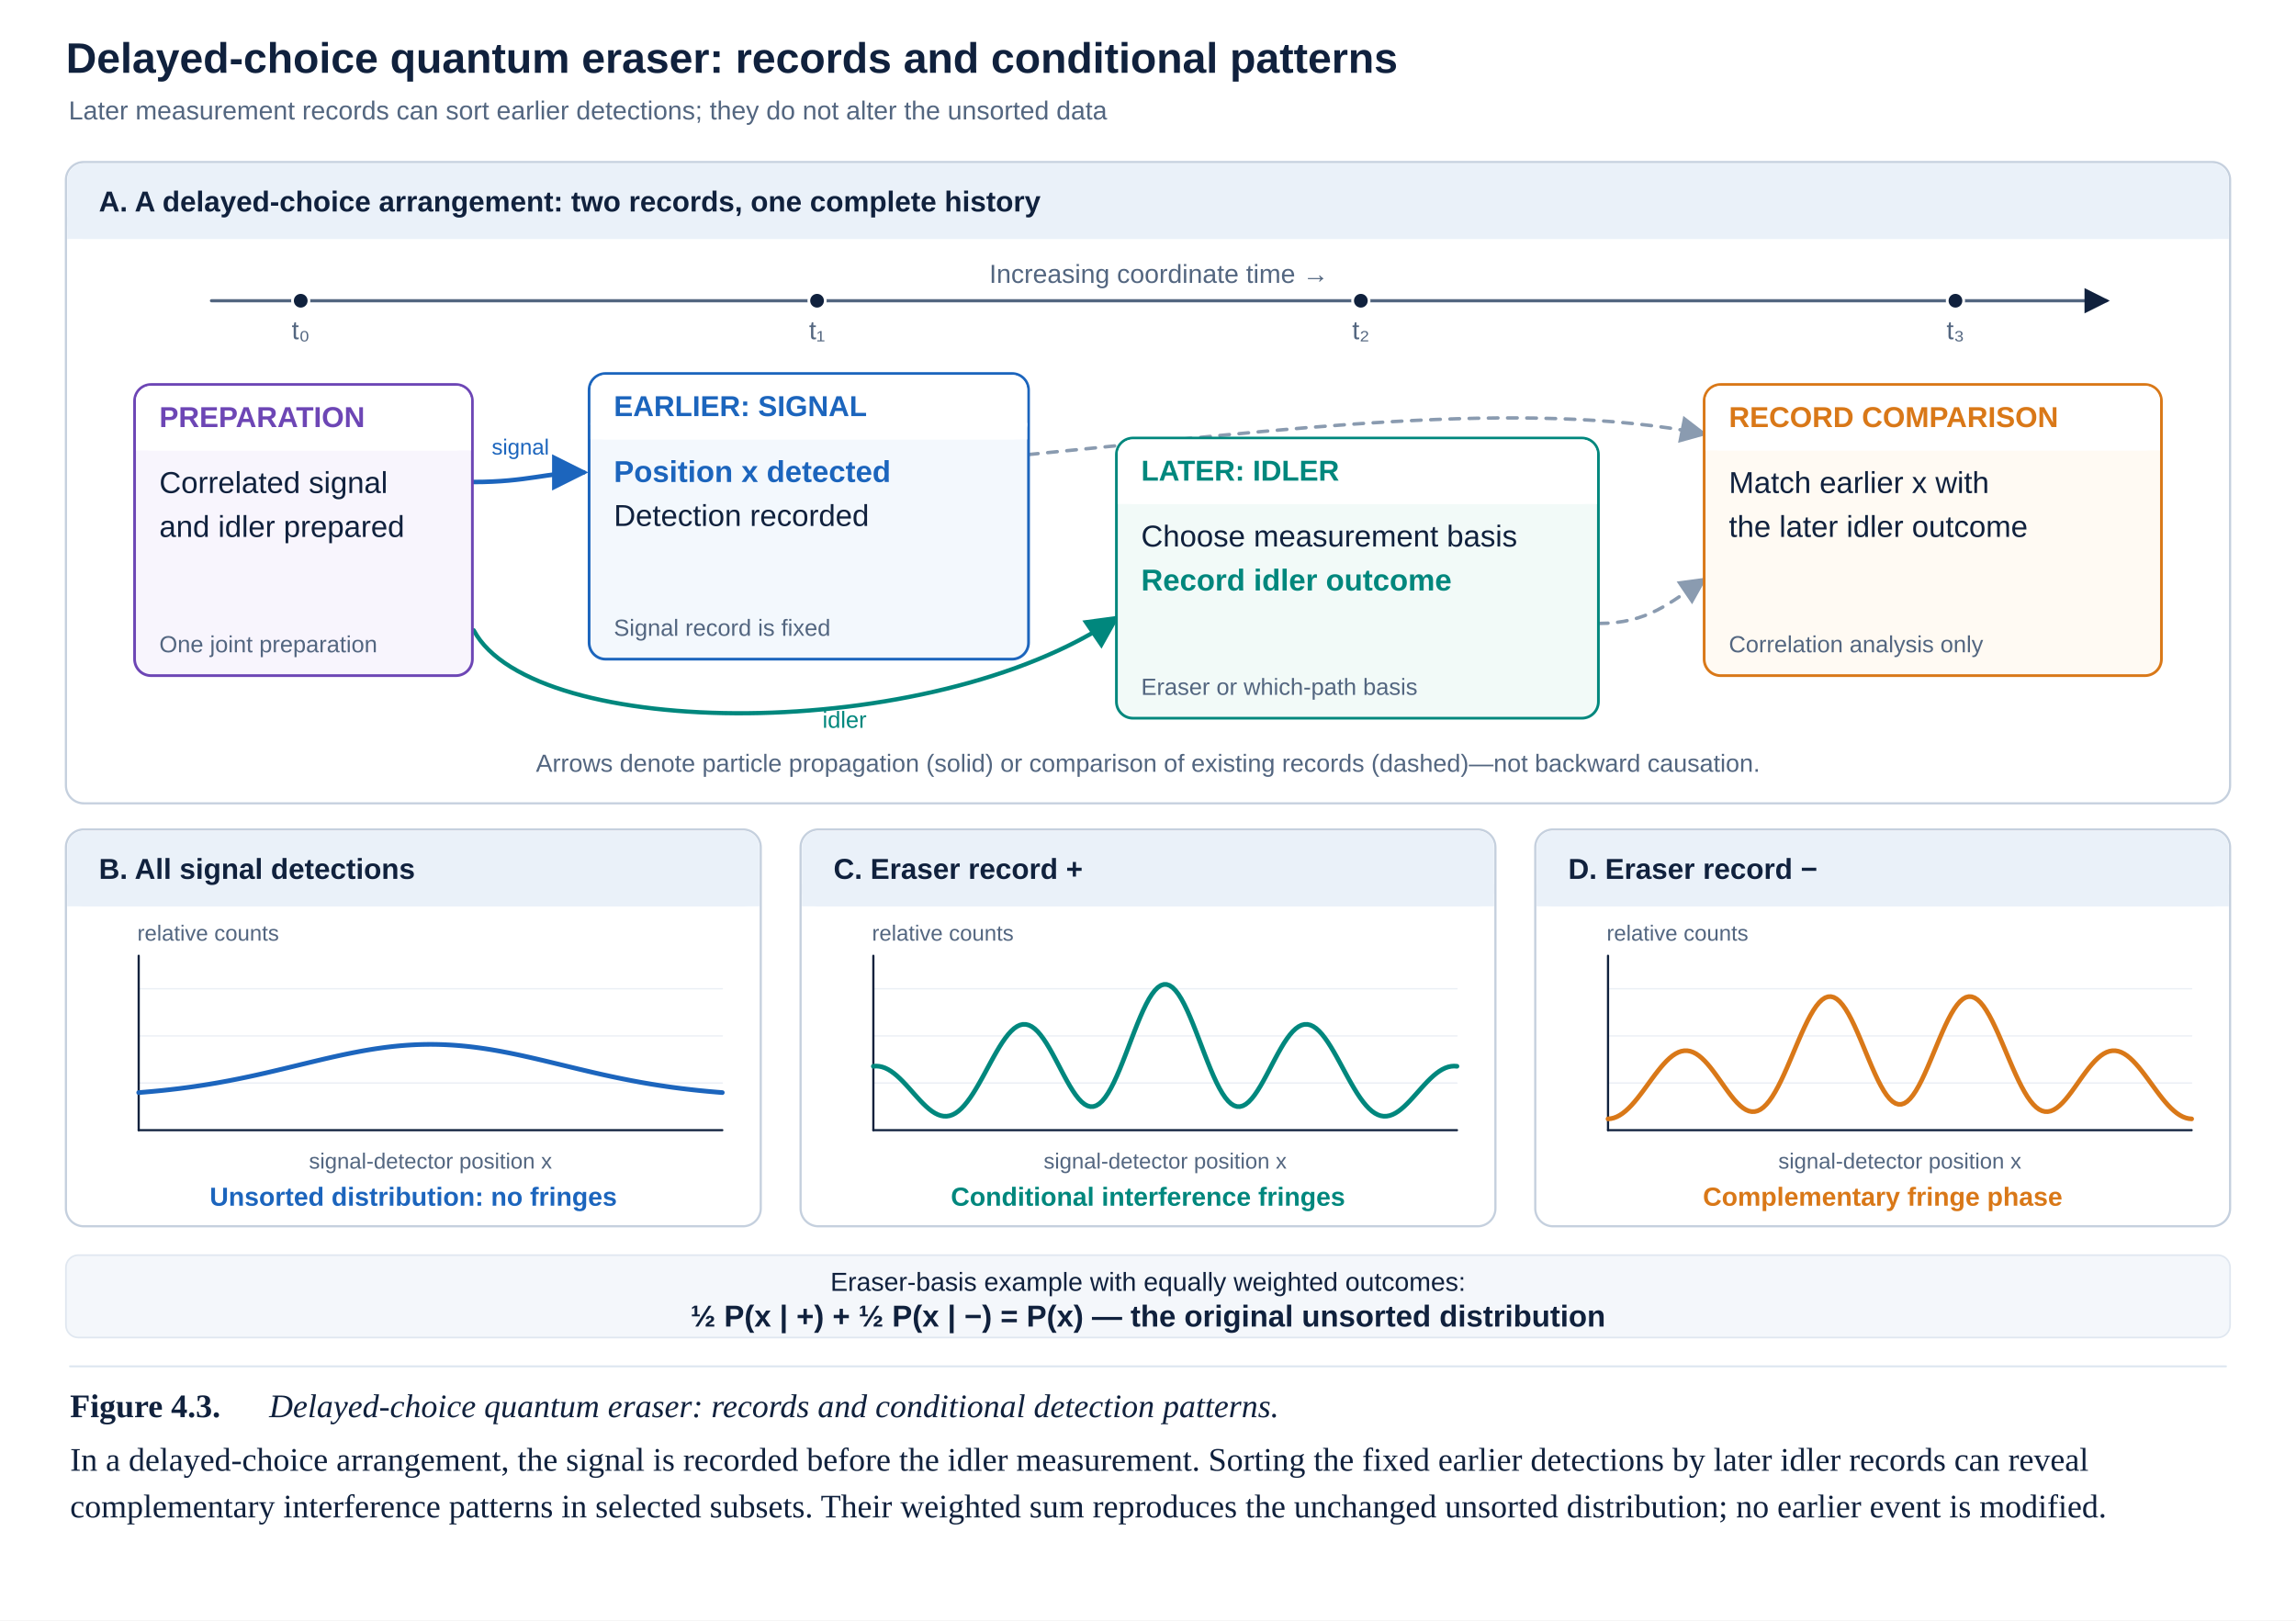
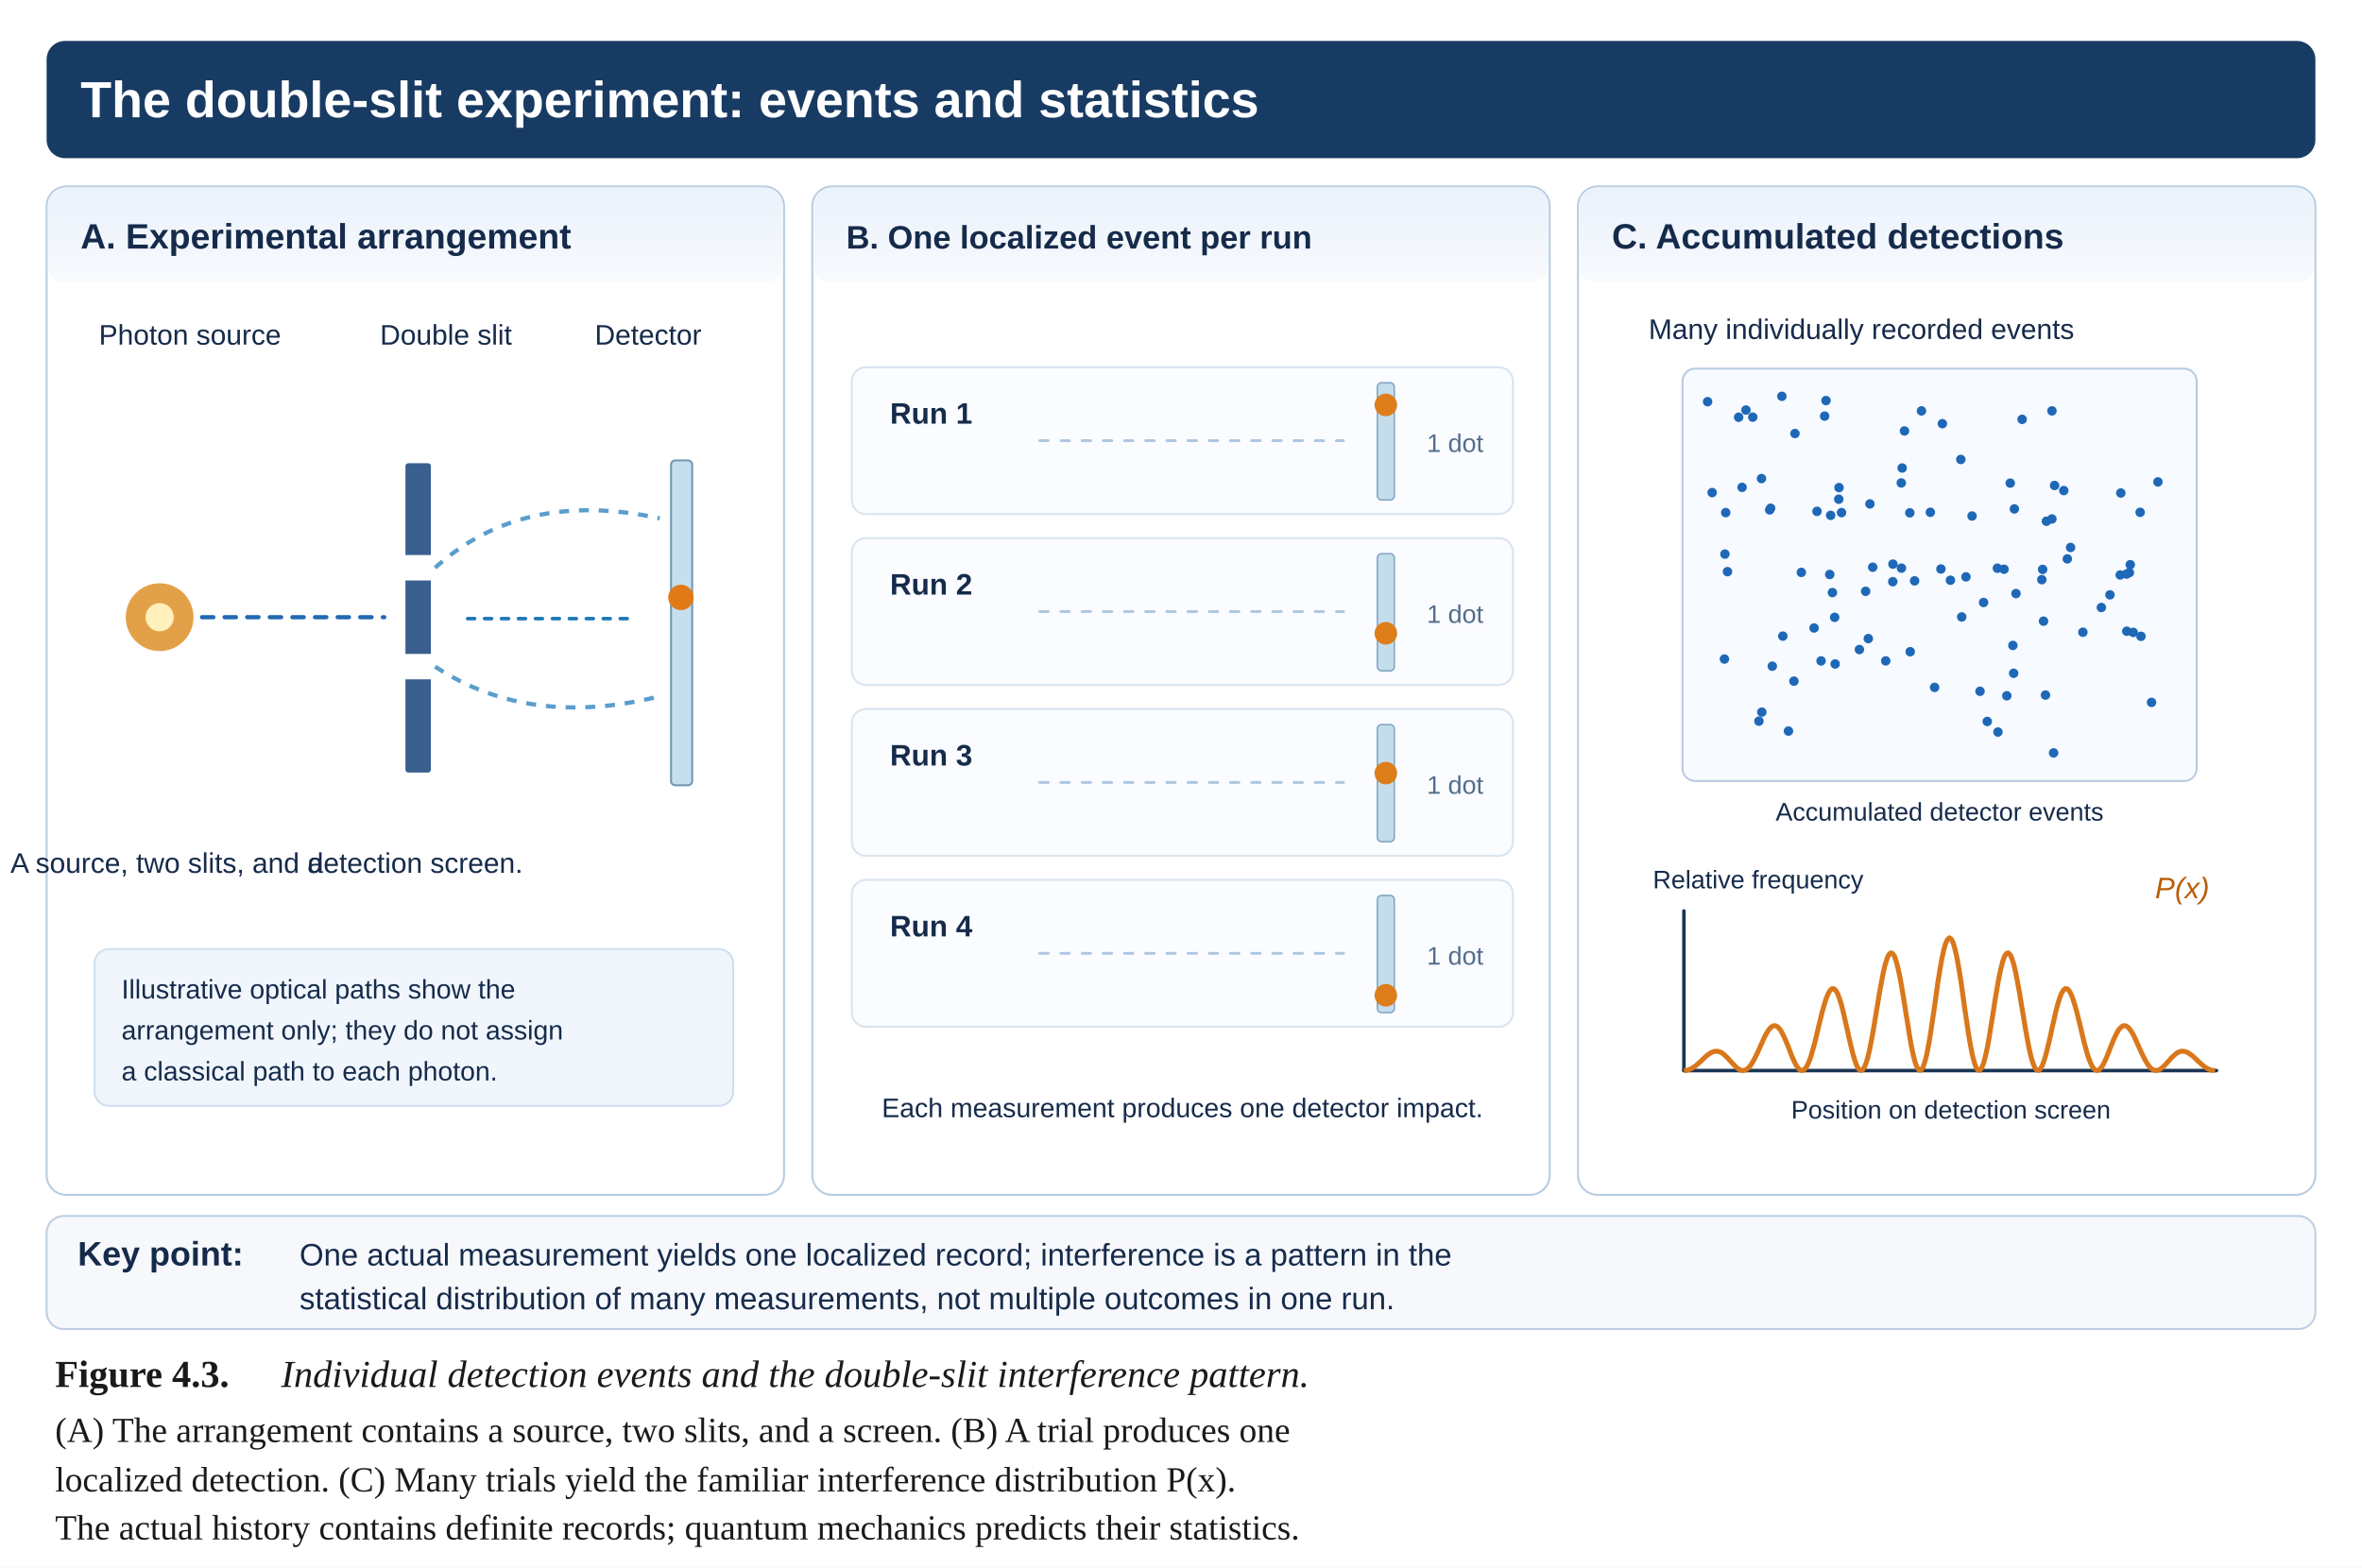
- <svg xmlns="http://www.w3.org/2000/svg" width="1672" height="1180" viewBox="0 0 1672 1180" role="img" aria-labelledby="figtitle figdesc">
+ <svg xmlns="http://www.w3.org/2000/svg" width="1672" height="1110" viewBox="0 0 1672 1110" role="img" aria-labelledby="title desc">
  <defs>
-     <marker id="arrowblue" viewBox="0 0 10 10" refX="8.7" refY="5" markerWidth="8" markerHeight="8" orient="auto">
-       <path d="M0 0 L10 5 L0 10Z" fill="#1C65BD" />
-     </marker>
-     <marker id="arrowteal" viewBox="0 0 10 10" refX="8.7" refY="5" markerWidth="8" markerHeight="8" orient="auto">
-       <path d="M0 0 L10 5 L0 10Z" fill="#00877D" />
-     </marker>
-     <marker id="arrowgray" viewBox="0 0 10 10" refX="8.7" refY="5" markerWidth="8" markerHeight="8" orient="auto">
-       <path d="M0 0 L10 5 L0 10Z" fill="#8A9BB0" />
-     </marker>
-     <marker id="arrownavy" viewBox="0 0 10 10" refX="8.7" refY="5" markerWidth="8" markerHeight="8" orient="auto">
-       <path d="M0 0 L10 5 L0 10Z" fill="#10213D" />
+     <linearGradient id="wash" x2="0" y2="1">
+       <stop stop-color="#EAF2FC" />
+       <stop offset="1" stop-color="#F8FAFD" />
+     </linearGradient>
+     <marker id="arrow" markerWidth="8" markerHeight="8" refX="7" refY="4" orient="auto">
+       <path d="M0 0L8 4L0 8Z" fill="#1E67B4" />
    </marker>
  </defs>
-   <rect x="0" y="0" width="1672" height="1180" rx="0" fill="white" stroke="none" stroke-width="1.6" />
-   <text x="48" y="53" fill="#10213D" font-size="31" font-family="Arial, Helvetica, sans-serif" font-weight="bold">Delayed-choice quantum eraser: records and conditional patterns</text>
-   <text x="50" y="87" fill="#536680" font-size="19" font-family="Arial, Helvetica, sans-serif">Later measurement records can sort earlier detections; they do not alter the unsorted data</text>
-   <rect x="48" y="118" width="1576" height="467" rx="13" fill="white" stroke="#C5D0DE" stroke-width="1.6" />
-   <rect x="49" y="119" width="1574" height="55" rx="12" fill="#EAF1F9" stroke="none" stroke-width="1.6" />
-   <rect x="49" y="158" width="1574" height="16" rx="0" fill="#EAF1F9" stroke="none" stroke-width="1.6" />
-   <text x="72" y="154" fill="#10213D" font-size="21" font-family="Arial, Helvetica, sans-serif" font-weight="bold">A. A delayed-choice arrangement: two records, one complete history</text>
-   <path d="M154 219 L1534 219" stroke="#536680" stroke-width="2.3" fill="none" marker-end="url(#arrownavy)" stroke-linecap="round" />
-   <text x="844" y="206" fill="#536680" font-size="19" font-family="Arial, Helvetica, sans-serif" text-anchor="middle">Increasing coordinate time  →</text>
-   <circle cx="219" cy="219" r="6" fill="#10213D" stroke="#FFFFFF" stroke-width="2" />
-   <text x="219" y="247" fill="#536680" font-size="19" font-family="Arial, Helvetica, sans-serif" text-anchor="middle">t₀</text>
-   <circle cx="595" cy="219" r="6" fill="#10213D" stroke="#FFFFFF" stroke-width="2" />
-   <text x="595" y="247" fill="#536680" font-size="19" font-family="Arial, Helvetica, sans-serif" text-anchor="middle">t₁</text>
-   <circle cx="991" cy="219" r="6" fill="#10213D" stroke="#FFFFFF" stroke-width="2" />
-   <text x="991" y="247" fill="#536680" font-size="19" font-family="Arial, Helvetica, sans-serif" text-anchor="middle">t₂</text>
-   <circle cx="1424" cy="219" r="6" fill="#10213D" stroke="#FFFFFF" stroke-width="2" />
-   <text x="1424" y="247" fill="#536680" font-size="19" font-family="Arial, Helvetica, sans-serif" text-anchor="middle">t₃</text>
-   <path d="M345 351 C384 351 399 344 425 344" stroke="#1C65BD" stroke-width="3.3" fill="none" marker-end="url(#arrowblue)" stroke-linecap="round" />
-   <text x="379" y="331" fill="#1C65BD" font-size="16" font-family="Arial, Helvetica, sans-serif" text-anchor="middle">signal</text>
-   <path d="M345 459 C388 540 678 542 813 450" stroke="#00877D" stroke-width="3.1" fill="none" marker-end="url(#arrowteal)" stroke-linecap="round" />
-   <text x="615" y="530" fill="#00877D" font-size="17" font-family="Arial, Helvetica, sans-serif" text-anchor="middle">idler</text>
-   <path d="M749 331 C934 313 1108 290 1241 316" stroke="#8A9BB0" stroke-width="2.5" stroke-dasharray="7 7" fill="none" marker-end="url(#arrowgray)" stroke-linecap="round" />
-   <path d="M1164 454 C1200 454 1216 439 1241 422" stroke="#8A9BB0" stroke-width="2.5" stroke-dasharray="7 7" fill="none" marker-end="url(#arrowgray)" stroke-linecap="round" />
-   <rect x="98" y="280" width="246" height="212" rx="12" fill="#F8F5FD" stroke="#6D46B5" stroke-width="2" />
-   <rect x="99" y="281" width="244" height="47" rx="11" fill="#FFFFFF" stroke="none" stroke-width="1.6" />
-   <rect x="99" y="316" width="244" height="12" rx="0" fill="#FFFFFF" stroke="none" stroke-width="1.6" />
-   <text x="116" y="311" fill="#6D46B5" font-size="21" font-family="Arial, Helvetica, sans-serif" font-weight="bold">PREPARATION</text>
-   <text x="116" y="359" fill="#10213D" font-size="22" font-family="Arial, Helvetica, sans-serif">Correlated signal</text>
-   <text x="116" y="391" fill="#10213D" font-size="22" font-family="Arial, Helvetica, sans-serif">and idler prepared</text>
-   <text x="116" y="475" fill="#536680" font-size="17" font-family="Arial, Helvetica, sans-serif">One joint preparation</text>
-   <rect x="429" y="272" width="320" height="208" rx="12" fill="#F3F8FD" stroke="#1C65BD" stroke-width="2" />
-   <rect x="430" y="273" width="318" height="47" rx="11" fill="#FFFFFF" stroke="none" stroke-width="1.6" />
-   <rect x="430" y="308" width="318" height="12" rx="0" fill="#FFFFFF" stroke="none" stroke-width="1.6" />
-   <text x="447" y="303" fill="#1C65BD" font-size="21" font-family="Arial, Helvetica, sans-serif" font-weight="bold">EARLIER: SIGNAL</text>
-   <text x="447" y="351" fill="#1C65BD" font-size="22" font-family="Arial, Helvetica, sans-serif" font-weight="bold">Position x detected</text>
-   <text x="447" y="383" fill="#10213D" font-size="22" font-family="Arial, Helvetica, sans-serif">Detection recorded</text>
-   <text x="447" y="463" fill="#536680" font-size="17" font-family="Arial, Helvetica, sans-serif">Signal record is fixed</text>
-   <rect x="813" y="319" width="351" height="204" rx="12" fill="#F2FAF8" stroke="#00877D" stroke-width="2" />
-   <rect x="814" y="320" width="349" height="47" rx="11" fill="#FFFFFF" stroke="none" stroke-width="1.6" />
-   <rect x="814" y="355" width="349" height="12" rx="0" fill="#FFFFFF" stroke="none" stroke-width="1.6" />
-   <text x="831" y="350" fill="#00877D" font-size="21" font-family="Arial, Helvetica, sans-serif" font-weight="bold">LATER: IDLER</text>
-   <text x="831" y="398" fill="#10213D" font-size="22" font-family="Arial, Helvetica, sans-serif">Choose measurement basis</text>
-   <text x="831" y="430" fill="#00877D" font-size="22" font-family="Arial, Helvetica, sans-serif" font-weight="bold">Record idler outcome</text>
-   <text x="831" y="506" fill="#536680" font-size="17" font-family="Arial, Helvetica, sans-serif">Eraser or which-path basis</text>
-   <rect x="1241" y="280" width="333" height="212" rx="12" fill="#FFFAF3" stroke="#D97818" stroke-width="2" />
-   <rect x="1242" y="281" width="331" height="47" rx="11" fill="#FFFFFF" stroke="none" stroke-width="1.6" />
-   <rect x="1242" y="316" width="331" height="12" rx="0" fill="#FFFFFF" stroke="none" stroke-width="1.6" />
-   <text x="1259" y="311" fill="#D97818" font-size="21" font-family="Arial, Helvetica, sans-serif" font-weight="bold">RECORD COMPARISON</text>
-   <text x="1259" y="359" fill="#10213D" font-size="22" font-family="Arial, Helvetica, sans-serif">Match earlier x with</text>
-   <text x="1259" y="391" fill="#10213D" font-size="22" font-family="Arial, Helvetica, sans-serif">the later idler outcome</text>
-   <text x="1259" y="475" fill="#536680" font-size="17" font-family="Arial, Helvetica, sans-serif">Correlation analysis only</text>
-   <text x="836" y="562" fill="#536680" font-size="18" font-family="Arial, Helvetica, sans-serif" text-anchor="middle">Arrows denote particle propagation (solid) or comparison of existing records (dashed)—not backward causation.</text>
-   <rect x="48" y="604" width="506" height="289" rx="13" fill="white" stroke="#C5D0DE" stroke-width="1.6" />
-   <rect x="49" y="605" width="504" height="55" rx="12" fill="#EAF1F9" stroke="none" stroke-width="1.6" />
-   <rect x="49" y="644" width="504" height="16" rx="0" fill="#EAF1F9" stroke="none" stroke-width="1.6" />
-   <text x="72" y="640" fill="#10213D" font-size="21" font-family="Arial, Helvetica, sans-serif" font-weight="bold">B. All signal detections</text>
-   <rect x="583" y="604" width="506" height="289" rx="13" fill="white" stroke="#C5D0DE" stroke-width="1.6" />
-   <rect x="584" y="605" width="504" height="55" rx="12" fill="#EAF1F9" stroke="none" stroke-width="1.6" />
-   <rect x="584" y="644" width="504" height="16" rx="0" fill="#EAF1F9" stroke="none" stroke-width="1.6" />
-   <text x="607" y="640" fill="#10213D" font-size="21" font-family="Arial, Helvetica, sans-serif" font-weight="bold">C. Eraser record +</text>
-   <rect x="1118" y="604" width="506" height="289" rx="13" fill="white" stroke="#C5D0DE" stroke-width="1.6" />
-   <rect x="1119" y="605" width="504" height="55" rx="12" fill="#EAF1F9" stroke="none" stroke-width="1.6" />
-   <rect x="1119" y="644" width="504" height="16" rx="0" fill="#EAF1F9" stroke="none" stroke-width="1.6" />
-   <text x="1142" y="640" fill="#10213D" font-size="21" font-family="Arial, Helvetica, sans-serif" font-weight="bold">D. Eraser record −</text>
-   <path d="M101 788.676 L526 788.676" stroke="#EBEFF5" stroke-width="1" fill="none" stroke-linecap="round" />
-   <path d="M101 754.351 L526 754.351" stroke="#EBEFF5" stroke-width="1" fill="none" stroke-linecap="round" />
-   <path d="M101 720.027 L526 720.027" stroke="#EBEFF5" stroke-width="1" fill="none" stroke-linecap="round" />
-   <path d="M101 823 L526 823" stroke="#10213D" stroke-width="1.6" fill="none" stroke-linecap="round" />
-   <path d="M101 696 L101 823" stroke="#10213D" stroke-width="1.6" fill="none" stroke-linecap="round" />
-   <text x="100" y="685" fill="#536680" font-size="16" font-family="Arial, Helvetica, sans-serif">relative counts</text>
-   <text x="313.5" y="851" fill="#536680" font-size="16" font-family="Arial, Helvetica, sans-serif" text-anchor="middle">signal-detector position x</text>
-   <path d="M101.00 795.63 L103.14 795.46 L105.27 795.29 L107.41 795.10 L109.54 794.92 L111.68 794.72 L113.81 794.52 L115.95 794.31 L118.09 794.10 L120.22 793.87 L122.36 793.64 L124.49 793.40 L126.63 793.15 L128.76 792.90 L130.90 792.64 L133.04 792.36 L135.17 792.08 L137.31 791.80 L139.44 791.50 L141.58 791.20 L143.71 790.88 L145.85 790.56 L147.98 790.23 L150.12 789.89 L152.26 789.55 L154.39 789.19 L156.53 788.83 L158.66 788.46 L160.80 788.08 L162.93 787.69 L165.07 787.29 L167.21 786.89 L169.34 786.47 L171.48 786.05 L173.61 785.63 L175.75 785.19 L177.88 784.75 L180.02 784.30 L182.16 783.85 L184.29 783.38 L186.43 782.92 L188.56 782.44 L190.70 781.96 L192.83 781.48 L194.97 780.99 L197.11 780.49 L199.24 779.99 L201.38 779.49 L203.51 778.98 L205.65 778.48 L207.78 777.96 L209.92 777.45 L212.06 776.93 L214.19 776.42 L216.33 775.90 L218.46 775.38 L220.60 774.86 L222.73 774.35 L224.87 773.83 L227.01 773.32 L229.14 772.81 L231.28 772.30 L233.41 771.80 L235.55 771.29 L237.68 770.80 L239.82 770.31 L241.95 769.82 L244.09 769.35 L246.23 768.87 L248.36 768.41 L250.50 767.95 L252.63 767.51 L254.77 767.07 L256.90 766.64 L259.04 766.23 L261.18 765.82 L263.31 765.42 L265.45 765.04 L267.58 764.67 L269.72 764.31 L271.85 763.97 L273.99 763.64 L276.13 763.33 L278.26 763.03 L280.40 762.74 L282.53 762.47 L284.67 762.22 L286.80 761.98 L288.94 761.76 L291.08 761.56 L293.21 761.38 L295.35 761.21 L297.48 761.06 L299.62 760.93 L301.75 760.82 L303.89 760.72 L306.03 760.65 L308.16 760.59 L310.30 760.55 L312.43 760.53 L314.57 760.53 L316.70 760.55 L318.84 760.59 L320.97 760.65 L323.11 760.72 L325.25 760.82 L327.38 760.93 L329.52 761.06 L331.65 761.21 L333.79 761.38 L335.92 761.56 L338.06 761.76 L340.20 761.98 L342.33 762.22 L344.47 762.47 L346.60 762.74 L348.74 763.03 L350.87 763.33 L353.01 763.64 L355.15 763.97 L357.28 764.31 L359.42 764.67 L361.55 765.04 L363.69 765.42 L365.82 765.82 L367.96 766.23 L370.10 766.64 L372.23 767.07 L374.37 767.51 L376.50 767.95 L378.64 768.41 L380.77 768.87 L382.91 769.35 L385.05 769.82 L387.18 770.31 L389.32 770.80 L391.45 771.29 L393.59 771.80 L395.72 772.30 L397.86 772.81 L399.99 773.32 L402.13 773.83 L404.27 774.35 L406.40 774.86 L408.54 775.38 L410.67 775.90 L412.81 776.42 L414.94 776.93 L417.08 777.45 L419.22 777.96 L421.35 778.48 L423.49 778.98 L425.62 779.49 L427.76 779.99 L429.89 780.49 L432.03 780.99 L434.17 781.48 L436.30 781.96 L438.44 782.44 L440.57 782.92 L442.71 783.38 L444.84 783.85 L446.98 784.30 L449.12 784.75 L451.25 785.19 L453.39 785.63 L455.52 786.05 L457.66 786.47 L459.79 786.89 L461.93 787.29 L464.07 787.69 L466.20 788.08 L468.34 788.46 L470.47 788.83 L472.61 789.19 L474.74 789.55 L476.88 789.89 L479.02 790.23 L481.15 790.56 L483.29 790.88 L485.42 791.20 L487.56 791.50 L489.69 791.80 L491.83 792.08 L493.96 792.36 L496.10 792.64 L498.24 792.90 L500.37 793.15 L502.51 793.40 L504.64 793.64 L506.78 793.87 L508.91 794.10 L511.05 794.31 L513.19 794.52 L515.32 794.72 L517.46 794.92 L519.59 795.10 L521.73 795.29 L523.86 795.46 L526.00 795.63" stroke="#1C65BD" stroke-width="3.4" fill="none" stroke-linejoin="round" stroke-linecap="round" />
-   <text x="301.0" y="878" fill="#1C65BD" font-size="19" font-family="Arial, Helvetica, sans-serif" font-weight="bold" text-anchor="middle">Unsorted distribution: no fringes</text>
-   <path d="M636 788.676 L1061 788.676" stroke="#EBEFF5" stroke-width="1" fill="none" stroke-linecap="round" />
-   <path d="M636 754.351 L1061 754.351" stroke="#EBEFF5" stroke-width="1" fill="none" stroke-linecap="round" />
-   <path d="M636 720.027 L1061 720.027" stroke="#EBEFF5" stroke-width="1" fill="none" stroke-linecap="round" />
-   <path d="M636 823 L1061 823" stroke="#10213D" stroke-width="1.6" fill="none" stroke-linecap="round" />
-   <path d="M636 696 L636 823" stroke="#10213D" stroke-width="1.6" fill="none" stroke-linecap="round" />
-   <text x="635" y="685" fill="#536680" font-size="16" font-family="Arial, Helvetica, sans-serif">relative counts</text>
-   <text x="848.5" y="851" fill="#536680" font-size="16" font-family="Arial, Helvetica, sans-serif" text-anchor="middle">signal-detector position x</text>
-   <path d="M636.00 776.47 L638.14 776.33 L640.27 776.50 L642.41 776.96 L644.54 777.71 L646.68 778.75 L648.81 780.04 L650.95 781.58 L653.09 783.34 L655.22 785.30 L657.36 787.41 L659.49 789.66 L661.63 792.00 L663.76 794.39 L665.90 796.80 L668.04 799.18 L670.17 801.50 L672.31 803.70 L674.44 805.75 L676.58 807.61 L678.71 809.24 L680.85 810.60 L682.98 811.67 L685.12 812.42 L687.26 812.82 L689.39 812.85 L691.53 812.51 L693.66 811.77 L695.80 810.64 L697.93 809.13 L700.07 807.23 L702.21 804.97 L704.34 802.37 L706.48 799.45 L708.61 796.26 L710.75 792.81 L712.88 789.17 L715.02 785.37 L717.16 781.47 L719.29 777.52 L721.43 773.57 L723.56 769.69 L725.70 765.93 L727.83 762.35 L729.97 759.00 L732.11 755.93 L734.24 753.20 L736.38 750.85 L738.51 748.92 L740.65 747.45 L742.78 746.45 L744.92 745.96 L747.06 745.98 L749.19 746.52 L751.33 747.57 L753.46 749.11 L755.60 751.13 L757.73 753.60 L759.87 756.47 L762.01 759.69 L764.14 763.22 L766.28 767.00 L768.41 770.95 L770.55 775.00 L772.68 779.09 L774.82 783.14 L776.95 787.06 L779.09 790.79 L781.23 794.26 L783.36 797.38 L785.50 800.10 L787.63 802.35 L789.77 804.09 L791.90 805.26 L794.04 805.84 L796.18 805.80 L798.31 805.12 L800.45 803.80 L802.58 801.85 L804.72 799.28 L806.85 796.13 L808.99 792.44 L811.13 788.25 L813.26 783.63 L815.40 778.65 L817.53 773.38 L819.67 767.91 L821.80 762.32 L823.94 756.70 L826.08 751.14 L828.21 745.74 L830.35 740.57 L832.48 735.74 L834.62 731.31 L836.75 727.37 L838.89 723.98 L841.03 721.19 L843.16 719.06 L845.30 717.62 L847.43 716.89 L849.57 716.89 L851.70 717.62 L853.84 719.06 L855.97 721.19 L858.11 723.98 L860.25 727.37 L862.38 731.31 L864.52 735.74 L866.65 740.57 L868.79 745.74 L870.92 751.14 L873.06 756.70 L875.20 762.32 L877.33 767.91 L879.47 773.38 L881.60 778.65 L883.74 783.63 L885.87 788.25 L888.01 792.44 L890.15 796.13 L892.28 799.28 L894.42 801.85 L896.55 803.80 L898.69 805.12 L900.82 805.80 L902.96 805.84 L905.10 805.26 L907.23 804.09 L909.37 802.35 L911.50 800.10 L913.64 797.38 L915.77 794.26 L917.91 790.79 L920.05 787.06 L922.18 783.14 L924.32 779.09 L926.45 775.00 L928.59 770.95 L930.72 767.00 L932.86 763.22 L934.99 759.69 L937.13 756.47 L939.27 753.60 L941.40 751.13 L943.54 749.11 L945.67 747.57 L947.81 746.52 L949.94 745.98 L952.08 745.96 L954.22 746.45 L956.35 747.45 L958.49 748.92 L960.62 750.85 L962.76 753.20 L964.89 755.93 L967.03 759.00 L969.17 762.35 L971.30 765.93 L973.44 769.69 L975.57 773.57 L977.71 777.52 L979.84 781.47 L981.98 785.37 L984.12 789.17 L986.25 792.81 L988.39 796.26 L990.52 799.45 L992.66 802.37 L994.79 804.97 L996.93 807.23 L999.07 809.13 L1001.20 810.64 L1003.34 811.77 L1005.47 812.51 L1007.61 812.85 L1009.74 812.82 L1011.88 812.42 L1014.02 811.67 L1016.15 810.60 L1018.29 809.24 L1020.42 807.61 L1022.56 805.75 L1024.69 803.70 L1026.83 801.50 L1028.96 799.18 L1031.10 796.80 L1033.24 794.39 L1035.37 792.00 L1037.51 789.66 L1039.64 787.41 L1041.78 785.30 L1043.91 783.34 L1046.05 781.58 L1048.19 780.04 L1050.32 778.75 L1052.46 777.71 L1054.59 776.96 L1056.73 776.50 L1058.86 776.33 L1061.00 776.47" stroke="#00877D" stroke-width="3.4" fill="none" stroke-linejoin="round" stroke-linecap="round" />
-   <text x="836.0" y="878" fill="#00877D" font-size="19" font-family="Arial, Helvetica, sans-serif" font-weight="bold" text-anchor="middle">Conditional interference fringes</text>
-   <path d="M1171 788.676 L1596 788.676" stroke="#EBEFF5" stroke-width="1" fill="none" stroke-linecap="round" />
-   <path d="M1171 754.351 L1596 754.351" stroke="#EBEFF5" stroke-width="1" fill="none" stroke-linecap="round" />
-   <path d="M1171 720.027 L1596 720.027" stroke="#EBEFF5" stroke-width="1" fill="none" stroke-linecap="round" />
-   <path d="M1171 823 L1596 823" stroke="#10213D" stroke-width="1.6" fill="none" stroke-linecap="round" />
-   <path d="M1171 696 L1171 823" stroke="#10213D" stroke-width="1.6" fill="none" stroke-linecap="round" />
-   <text x="1170" y="685" fill="#536680" font-size="16" font-family="Arial, Helvetica, sans-serif">relative counts</text>
-   <text x="1383.5" y="851" fill="#536680" font-size="16" font-family="Arial, Helvetica, sans-serif" text-anchor="middle">signal-detector position x</text>
-   <path d="M1171.00 814.79 L1173.14 814.58 L1175.27 814.07 L1177.41 813.25 L1179.54 812.12 L1181.68 810.70 L1183.81 809.00 L1185.95 807.04 L1188.09 804.85 L1190.22 802.45 L1192.36 799.87 L1194.49 797.14 L1196.63 794.31 L1198.76 791.40 L1200.90 788.47 L1203.04 785.54 L1205.17 782.67 L1207.31 779.90 L1209.44 777.25 L1211.58 774.79 L1213.71 772.53 L1215.85 770.52 L1217.98 768.79 L1220.12 767.37 L1222.26 766.27 L1224.39 765.53 L1226.53 765.15 L1228.66 765.14 L1230.80 765.51 L1232.93 766.25 L1235.07 767.35 L1237.21 768.80 L1239.34 770.58 L1241.48 772.66 L1243.61 775.00 L1245.75 777.57 L1247.88 780.33 L1250.02 783.23 L1252.16 786.22 L1254.29 789.25 L1256.43 792.26 L1258.56 795.19 L1260.70 797.99 L1262.83 800.61 L1264.97 802.98 L1267.11 805.05 L1269.24 806.78 L1271.38 808.13 L1273.51 809.05 L1275.65 809.50 L1277.78 809.47 L1279.92 808.94 L1282.06 807.89 L1284.19 806.32 L1286.33 804.23 L1288.46 801.65 L1290.60 798.60 L1292.73 795.10 L1294.87 791.20 L1297.01 786.94 L1299.14 782.39 L1301.28 777.60 L1303.41 772.64 L1305.55 767.59 L1307.68 762.51 L1309.82 757.48 L1311.95 752.58 L1314.09 747.90 L1316.23 743.49 L1318.36 739.44 L1320.50 735.81 L1322.63 732.66 L1324.77 730.05 L1326.90 728.02 L1329.04 726.61 L1331.18 725.84 L1333.31 725.73 L1335.45 726.28 L1337.58 727.49 L1339.72 729.35 L1341.85 731.81 L1343.99 734.85 L1346.13 738.40 L1348.26 742.42 L1350.40 746.83 L1352.53 751.56 L1354.67 756.53 L1356.80 761.65 L1358.94 766.83 L1361.08 771.98 L1363.21 777.01 L1365.35 781.84 L1367.48 786.38 L1369.62 790.54 L1371.75 794.26 L1373.89 797.46 L1376.03 800.10 L1378.16 802.12 L1380.30 803.48 L1382.43 804.17 L1384.57 804.17 L1386.70 803.48 L1388.84 802.12 L1390.97 800.10 L1393.11 797.46 L1395.25 794.26 L1397.38 790.54 L1399.52 786.38 L1401.65 781.84 L1403.79 777.01 L1405.92 771.98 L1408.06 766.83 L1410.20 761.65 L1412.33 756.53 L1414.47 751.56 L1416.60 746.83 L1418.74 742.42 L1420.87 738.40 L1423.01 734.85 L1425.15 731.81 L1427.28 729.35 L1429.42 727.49 L1431.55 726.28 L1433.69 725.73 L1435.82 725.84 L1437.96 726.61 L1440.10 728.02 L1442.23 730.05 L1444.37 732.66 L1446.50 735.81 L1448.64 739.44 L1450.77 743.49 L1452.91 747.90 L1455.05 752.58 L1457.18 757.48 L1459.32 762.51 L1461.45 767.59 L1463.59 772.64 L1465.72 777.60 L1467.86 782.39 L1469.99 786.94 L1472.13 791.20 L1474.27 795.10 L1476.40 798.60 L1478.54 801.65 L1480.67 804.23 L1482.81 806.32 L1484.94 807.89 L1487.08 808.94 L1489.22 809.47 L1491.35 809.50 L1493.49 809.05 L1495.62 808.13 L1497.76 806.78 L1499.89 805.05 L1502.03 802.98 L1504.17 800.61 L1506.30 797.99 L1508.44 795.19 L1510.57 792.26 L1512.71 789.25 L1514.84 786.22 L1516.98 783.23 L1519.12 780.33 L1521.25 777.57 L1523.39 775.00 L1525.52 772.66 L1527.66 770.58 L1529.79 768.80 L1531.93 767.35 L1534.07 766.25 L1536.20 765.51 L1538.34 765.14 L1540.47 765.15 L1542.61 765.53 L1544.74 766.27 L1546.88 767.37 L1549.02 768.79 L1551.15 770.52 L1553.29 772.53 L1555.42 774.79 L1557.56 777.25 L1559.69 779.90 L1561.83 782.67 L1563.96 785.54 L1566.10 788.47 L1568.24 791.40 L1570.37 794.31 L1572.51 797.14 L1574.64 799.87 L1576.78 802.45 L1578.91 804.85 L1581.05 807.04 L1583.19 809.00 L1585.32 810.70 L1587.46 812.12 L1589.59 813.25 L1591.73 814.07 L1593.86 814.58 L1596.00 814.79" stroke="#D97818" stroke-width="3.4" fill="none" stroke-linejoin="round" stroke-linecap="round" />
-   <text x="1371.0" y="878" fill="#D97818" font-size="19" font-family="Arial, Helvetica, sans-serif" font-weight="bold" text-anchor="middle">Complementary fringe phase</text>
-   <rect x="48" y="914" width="1576" height="60" rx="9" fill="#F4F7FB" stroke="#E0E7F0" stroke-width="1.2" />
-   <text x="836" y="940" fill="#10213D" font-size="19" font-family="Arial, Helvetica, sans-serif" text-anchor="middle">Eraser-basis example with equally weighted outcomes:</text>
-   <text x="836" y="966" fill="#10213D" font-size="22" font-family="Arial, Helvetica, sans-serif" font-weight="bold" text-anchor="middle">½ P(x | +)  +  ½ P(x | −)  =  P(x)     —     the original unsorted distribution</text>
-   <path d="M51 995 L1621 995" stroke="#DDE6F0" stroke-width="1.4" fill="none" stroke-linecap="round" />
-   <text x="51" y="1032" fill="#10213D" font-size="24" font-family="Liberation Serif, Georgia, serif" font-weight="bold">Figure 4.3.</text>
-   <text x="196" y="1032" fill="#10213D" font-size="24" font-family="Liberation Serif, Georgia, serif" font-style="italic">Delayed-choice quantum eraser: records and conditional detection patterns.</text>
-   <text x="51" y="1071" fill="#10213D" font-size="24" font-family="Liberation Serif, Georgia, serif">In a delayed-choice arrangement, the signal is recorded before the idler measurement. Sorting the fixed earlier detections by later idler records can reveal</text>
-   <text x="51" y="1105" fill="#10213D" font-size="24" font-family="Liberation Serif, Georgia, serif">complementary interference patterns in selected subsets. Their weighted sum reproduces the unchanged unsorted distribution; no earlier event is modified.</text>
+   <rect width="1672" height="1110" fill="white" />
+   <g font-family="Arial,Helvetica,sans-serif" fill="#162B4B">
+     <rect x="33" y="29" width="1606" height="83" rx="13" fill="#183B63" />
+     <text x="57" y="83" font-size="36" font-weight="bold" fill="white">The double-slit experiment: events and statistics</text>
+     <rect x="33" y="132" width="522" height="714" rx="14" fill="#fff" stroke="#b9cce0" stroke-width="1.4" />
+     <rect x="34" y="133" width="520" height="67" rx="12" fill="url(#wash)" stroke="none" stroke-width="0" />
+     <rect x="575" y="132" width="522" height="714" rx="14" fill="#fff" stroke="#b9cce0" stroke-width="1.4" />
+     <rect x="576" y="133" width="520" height="67" rx="12" fill="url(#wash)" stroke="none" stroke-width="0" />
+     <rect x="1117" y="132" width="522" height="714" rx="14" fill="#fff" stroke="#b9cce0" stroke-width="1.4" />
+     <rect x="1118" y="133" width="520" height="67" rx="12" fill="url(#wash)" stroke="none" stroke-width="0" />
+     <text x="57" y="176" font-size="25" font-weight="bold">A. Experimental arrangement</text>
+     <text x="599" y="176" font-size="23" font-weight="bold">B. One localized event per run</text>
+     <text x="1141" y="176" font-size="25" font-weight="bold">C. Accumulated detections</text>
+     <text x="70" y="244" font-size="20">Photon source</text>
+     <text x="269" y="244" font-size="20">Double slit</text>
+     <text x="421" y="244" font-size="20">Detector</text>
+     <circle cx="113" cy="437" r="24" fill="#E2A148" />
+     <circle cx="113" cy="437" r="10" fill="#FFF0BC" />
+     <rect x="287" y="328" width="18" height="219" rx="2" fill="#385F8E" stroke="#24476E" stroke-width="0" />
+     <rect x="284" y="393" width="24" height="18" rx="1" fill="white" stroke="white" stroke-width="0" />
+     <rect x="284" y="463" width="24" height="18" rx="1" fill="white" stroke="white" stroke-width="0" />
+     <rect x="475" y="326" width="15" height="230" rx="3" fill="#C5DFED" stroke="#7398B5" stroke-width="1.4" />
+     <path d="M143 437L272 437" stroke="#2168B3" stroke-width="3" stroke-dasharray="8 8" stroke-linecap="round" fill="none" />
+     <path d="M308 402 Q370 346 467 367 M308 472 Q375 516 467 493" fill="none" stroke="#1B78B8" stroke-width="3" stroke-dasharray="7 7" opacity=".72" />
+     <path d="M331 438L447 438" stroke="#1B78B8" stroke-width="2.5" stroke-dasharray="5 7" stroke-linecap="round" fill="none" />
+     <circle cx="482" cy="423" r="9" fill="#E27B17" />
+     <text x="118" y="618" font-size="20" text-anchor="middle">A source, two slits, and a</text>
+     <text x="294" y="618" font-size="20" text-anchor="middle">detection screen.</text>
+     <rect x="67" y="672" width="452" height="111" rx="10" fill="#F0F6FC" stroke="#D0DFEE" stroke-width="1.4" />
+     <text x="86" y="707" font-size="19">Illustrative optical paths show the</text>
+     <text x="86" y="736" font-size="19">arrangement only; they do not assign</text>
+     <text x="86" y="765" font-size="19">a classical path to each photon.</text>
+     <rect x="603" y="260" width="468" height="104" rx="10" fill="#FAFCFF" stroke="#D9E4EF" stroke-width="1.4" />
+     <text x="630" y="300" font-size="21" font-weight="bold">Run 1</text>
+     <path d="M736 312L951 312" stroke="#AFC6DF" stroke-width="2" stroke-dasharray="6 9" stroke-linecap="round" fill="none" />
+     <rect x="975" y="271" width="12" height="83" rx="3" fill="#C4DDEB" stroke="#7DA1C0" stroke-width="1" />
+     <circle cx="981" cy="286.7" r="8" fill="#DD7E1B" />
+     <text x="1010" y="320" font-size="18" fill="#536D8B">1 dot</text>
+     <rect x="603" y="381" width="468" height="104" rx="10" fill="#FAFCFF" stroke="#D9E4EF" stroke-width="1.4" />
+     <text x="630" y="421" font-size="21" font-weight="bold">Run 2</text>
+     <path d="M736 433L951 433" stroke="#AFC6DF" stroke-width="2" stroke-dasharray="6 9" stroke-linecap="round" fill="none" />
+     <rect x="975" y="392" width="12" height="83" rx="3" fill="#C4DDEB" stroke="#7DA1C0" stroke-width="1" />
+     <circle cx="981" cy="448.4" r="8" fill="#DD7E1B" />
+     <text x="1010" y="441" font-size="18" fill="#536D8B">1 dot</text>
+     <rect x="603" y="502" width="468" height="104" rx="10" fill="#FAFCFF" stroke="#D9E4EF" stroke-width="1.4" />
+     <text x="630" y="542" font-size="21" font-weight="bold">Run 3</text>
+     <path d="M736 554L951 554" stroke="#AFC6DF" stroke-width="2" stroke-dasharray="6 9" stroke-linecap="round" fill="none" />
+     <rect x="975" y="513" width="12" height="83" rx="3" fill="#C4DDEB" stroke="#7DA1C0" stroke-width="1" />
+     <circle cx="981" cy="547.4" r="8" fill="#DD7E1B" />
+     <text x="1010" y="562" font-size="18" fill="#536D8B">1 dot</text>
+     <rect x="603" y="623" width="468" height="104" rx="10" fill="#FAFCFF" stroke="#D9E4EF" stroke-width="1.4" />
+     <text x="630" y="663" font-size="21" font-weight="bold">Run 4</text>
+     <path d="M736 675L951 675" stroke="#AFC6DF" stroke-width="2" stroke-dasharray="6 9" stroke-linecap="round" fill="none" />
+     <rect x="975" y="634" width="12" height="83" rx="3" fill="#C4DDEB" stroke="#7DA1C0" stroke-width="1" />
+     <circle cx="981" cy="704.7" r="8" fill="#DD7E1B" />
+     <text x="1010" y="683" font-size="18" fill="#536D8B">1 dot</text>
+     <text x="837" y="791" font-size="19" text-anchor="middle">Each measurement produces one detector impact.</text>
+     <text x="1167" y="240" font-size="20">Many individually recorded events</text>
+     <rect x="1191" y="261" width="364" height="292" rx="9" fill="#F7FAFE" stroke="#B8CBE1" stroke-width="1.4" />
+     <circle cx="1298.692" cy="437.09" r="3.35" fill="#1E68B7" />
+     <circle cx="1269.875" cy="482.299" r="3.35" fill="#1E68B7" />
+     <circle cx="1355.294" cy="411.258" r="3.35" fill="#1E68B7" />
+     <circle cx="1420.562" cy="492.642" r="3.35" fill="#1E68B7" />
+     <circle cx="1266.009" cy="517.631" r="3.35" fill="#1E68B7" />
+     <circle cx="1245.099" cy="510.593" r="3.35" fill="#1E68B7" />
+     <circle cx="1289.082" cy="467.956" r="3.35" fill="#1E68B7" />
+     <circle cx="1369.457" cy="486.701" r="3.35" fill="#1E68B7" />
+     <circle cx="1339.842" cy="411.85" r="3.35" fill="#1E68B7" />
+     <circle cx="1452.49" cy="367.446" r="3.35" fill="#1E68B7" />
+     <circle cx="1527.554" cy="341.212" r="3.35" fill="#1E68B7" />
+     <circle cx="1452.54" cy="290.933" r="3.35" fill="#1E68B7" />
+     <circle cx="1339.964" cy="399.426" r="3.35" fill="#1E68B7" />
+     <circle cx="1460.903" cy="347.346" r="3.35" fill="#1E68B7" />
+     <circle cx="1425.423" cy="476.723" r="3.35" fill="#1E68B7" />
+     <circle cx="1240.738" cy="295.38" r="3.35" fill="#1E68B7" />
+     <circle cx="1493.58" cy="421.162" r="3.35" fill="#1E68B7" />
+     <circle cx="1448.593" cy="369.074" r="3.35" fill="#1E68B7" />
+     <circle cx="1366.443" cy="362.716" r="3.35" fill="#1E68B7" />
+     <circle cx="1233.182" cy="345.06" r="3.35" fill="#1E68B7" />
+     <circle cx="1351.927" cy="363.106" r="3.35" fill="#1E68B7" />
+     <circle cx="1388.004" cy="325.32" r="3.35" fill="#1E68B7" />
+     <circle cx="1507.335" cy="405.425" r="3.35" fill="#1E68B7" />
+     <circle cx="1220.679" cy="466.634" r="3.35" fill="#1E68B7" />
+     <circle cx="1465.715" cy="387.626" r="3.35" fill="#1E68B7" />
+     <circle cx="1413.899" cy="402.31" r="3.35" fill="#1E68B7" />
+     <circle cx="1425.924" cy="360.325" r="3.35" fill="#1E68B7" />
+     <circle cx="1523.013" cy="497.313" r="3.35" fill="#1E68B7" />
+     <circle cx="1453.696" cy="533.073" r="3.35" fill="#1E68B7" />
+     <circle cx="1505.502" cy="446.921" r="3.35" fill="#1E68B7" />
+     <circle cx="1247.158" cy="504.211" r="3.35" fill="#1E68B7" />
+     <circle cx="1221.594" cy="362.952" r="3.35" fill="#1E68B7" />
+     <circle cx="1427.065" cy="420.267" r="3.35" fill="#1E68B7" />
+     <circle cx="1391.657" cy="408.44" r="3.35" fill="#1E68B7" />
+     <circle cx="1303.57" cy="362.945" r="3.35" fill="#1E68B7" />
+     <circle cx="1230.752" cy="295.417" r="3.35" fill="#1E68B7" />
+     <circle cx="1325.644" cy="401.613" r="3.35" fill="#1E68B7" />
+     <circle cx="1284.147" cy="444.64" r="3.35" fill="#1E68B7" />
+     <circle cx="1373.92" cy="402.865" r="3.35" fill="#1E68B7" />
+     <circle cx="1360.172" cy="290.928" r="3.35" fill="#1E68B7" />
+     <circle cx="1445.353" cy="410.417" r="3.35" fill="#1E68B7" />
+     <circle cx="1323.685" cy="356.792" r="3.35" fill="#1E68B7" />
+     <circle cx="1424.855" cy="456.993" r="3.35" fill="#1E68B7" />
+     <circle cx="1301.61" cy="353.473" r="3.35" fill="#1E68B7" />
+     <circle cx="1322.531" cy="452.15" r="3.35" fill="#1E68B7" />
+     <circle cx="1487.504" cy="430.138" r="3.35" fill="#1E68B7" />
+     <circle cx="1500.842" cy="407.108" r="3.35" fill="#1E68B7" />
+     <circle cx="1275.128" cy="405.281" r="3.35" fill="#1E68B7" />
+     <circle cx="1418.605" cy="403.043" r="3.35" fill="#1E68B7" />
+     <circle cx="1316.225" cy="459.904" r="3.35" fill="#1E68B7" />
+     <circle cx="1208.776" cy="284.414" r="3.35" fill="#1E68B7" />
+     <circle cx="1254.566" cy="471.701" r="3.35" fill="#1E68B7" />
+     <circle cx="1291.608" cy="294.623" r="3.35" fill="#1E68B7" />
+     <circle cx="1352.193" cy="461.45" r="3.35" fill="#1E68B7" />
+     <circle cx="1404.118" cy="426.573" r="3.35" fill="#1E68B7" />
+     <circle cx="1422.998" cy="342.064" r="3.35" fill="#1E68B7" />
+     <circle cx="1334.863" cy="467.939" r="3.35" fill="#1E68B7" />
+     <circle cx="1374.962" cy="299.979" r="3.35" fill="#1E68B7" />
+     <circle cx="1262.007" cy="450.418" r="3.35" fill="#1E68B7" />
+     <circle cx="1505.363" cy="406.45" r="3.35" fill="#1E68B7" />
+     <circle cx="1514.958" cy="362.741" r="3.35" fill="#1E68B7" />
+     <circle cx="1406.711" cy="510.818" r="3.35" fill="#1E68B7" />
+     <circle cx="1345.989" cy="402.259" r="3.35" fill="#1E68B7" />
+     <circle cx="1501.291" cy="349.063" r="3.35" fill="#1E68B7" />
+     <circle cx="1295.226" cy="406.757" r="3.35" fill="#1E68B7" />
+     <circle cx="1348.134" cy="305.132" r="3.35" fill="#1E68B7" />
+     <circle cx="1454.408" cy="343.719" r="3.35" fill="#1E68B7" />
+     <circle cx="1221.025" cy="392.322" r="3.35" fill="#1E68B7" />
+     <circle cx="1474.411" cy="447.647" r="3.35" fill="#1E68B7" />
+     <circle cx="1261.335" cy="280.601" r="3.35" fill="#1E68B7" />
+     <circle cx="1235.911" cy="290.323" r="3.35" fill="#1E68B7" />
+     <circle cx="1380.664" cy="410.823" r="3.35" fill="#1E68B7" />
+     <circle cx="1252.723" cy="361.037" r="3.35" fill="#1E68B7" />
+     <circle cx="1447.943" cy="492.137" r="3.35" fill="#1E68B7" />
+     <circle cx="1507.965" cy="399.808" r="3.35" fill="#1E68B7" />
+     <circle cx="1246.92" cy="338.842" r="3.35" fill="#1E68B7" />
+     <circle cx="1253.376" cy="359.846" r="3.35" fill="#1E68B7" />
+     <circle cx="1510.049" cy="447.766" r="3.35" fill="#1E68B7" />
+     <circle cx="1320.648" cy="418.67" r="3.35" fill="#1E68B7" />
+     <circle cx="1346.5" cy="331.363" r="3.35" fill="#1E68B7" />
+     <circle cx="1270.615" cy="306.949" r="3.35" fill="#1E68B7" />
+     <circle cx="1463.407" cy="395.73" r="3.35" fill="#1E68B7" />
+     <circle cx="1297.144" cy="419.566" r="3.35" fill="#1E68B7" />
+     <circle cx="1295.879" cy="364.888" r="3.35" fill="#1E68B7" />
+     <circle cx="1286.215" cy="362.044" r="3.35" fill="#1E68B7" />
+     <circle cx="1222.839" cy="404.744" r="3.35" fill="#1E68B7" />
+     <circle cx="1431.411" cy="296.901" r="3.35" fill="#1E68B7" />
+     <circle cx="1301.797" cy="345.24" r="3.35" fill="#1E68B7" />
+     <circle cx="1445.94" cy="403.17" r="3.35" fill="#1E68B7" />
+     <circle cx="1395.974" cy="365.367" r="3.35" fill="#1E68B7" />
+     <circle cx="1446.562" cy="439.812" r="3.35" fill="#1E68B7" />
+     <circle cx="1401.618" cy="489.468" r="3.35" fill="#1E68B7" />
+     <circle cx="1292.604" cy="283.609" r="3.35" fill="#1E68B7" />
+     <circle cx="1299.06" cy="470.127" r="3.35" fill="#1E68B7" />
+     <circle cx="1345.865" cy="341.936" r="3.35" fill="#1E68B7" />
+     <circle cx="1515.558" cy="450.554" r="3.35" fill="#1E68B7" />
+     <circle cx="1414.305" cy="518.317" r="3.35" fill="#1E68B7" />
+     <circle cx="1388.65" cy="436.835" r="3.35" fill="#1E68B7" />
+     <circle cx="1211.985" cy="348.78" r="3.35" fill="#1E68B7" />
+     <text x="1373" y="581" font-size="18" text-anchor="middle">Accumulated detector events</text>
+     <text x="1170" y="629" font-size="18">Relative frequency</text>
+     <path d="M1192 758L1569 758" stroke="#1B3555" stroke-width="2.5" stroke-linecap="round" fill="none" />
+     <path d="M1192 758L1192 645" stroke="#1B3555" stroke-width="2.5" stroke-linecap="round" fill="none" />
+     <path d="M1192.0 758.0 L1193.3 757.9 L1194.7 757.7 L1196.0 757.2 L1197.4 756.6 L1198.7 755.8 L1200.1 754.8 L1201.4 753.7 L1202.7 752.5 L1204.1 751.3 L1205.4 750.0 L1206.8 748.7 L1208.1 747.5 L1209.5 746.5 L1210.8 745.6 L1212.1 744.9 L1213.5 744.5 L1214.8 744.3 L1216.2 744.4 L1217.5 744.8 L1218.9 745.5 L1220.2 746.5 L1221.5 747.7 L1222.9 749.0 L1224.2 750.5 L1225.6 752.0 L1226.9 753.5 L1228.3 754.9 L1229.6 756.1 L1230.9 757.1 L1232.3 757.7 L1233.6 758.0 L1235.0 757.8 L1236.3 757.2 L1237.7 756.1 L1239.0 754.6 L1240.3 752.6 L1241.7 750.2 L1243.0 747.6 L1244.4 744.7 L1245.7 741.7 L1247.1 738.7 L1248.4 735.7 L1249.7 733.0 L1251.1 730.6 L1252.4 728.7 L1253.8 727.2 L1255.1 726.4 L1256.5 726.2 L1257.8 726.7 L1259.1 727.8 L1260.5 729.5 L1261.8 731.9 L1263.2 734.7 L1264.5 737.8 L1265.9 741.2 L1267.2 744.6 L1268.5 748.0 L1269.9 751.1 L1271.2 753.8 L1272.6 755.9 L1273.9 757.4 L1275.3 758.0 L1276.6 757.7 L1277.9 756.6 L1279.3 754.5 L1280.6 751.5 L1282.0 747.7 L1283.3 743.1 L1284.7 738.1 L1286.0 732.6 L1287.3 727.0 L1288.7 721.4 L1290.0 716.1 L1291.4 711.2 L1292.7 707.0 L1294.1 703.7 L1295.4 701.3 L1296.7 700.1 L1298.1 700.0 L1299.4 701.2 L1300.8 703.5 L1302.1 707.0 L1303.5 711.4 L1304.8 716.5 L1306.1 722.3 L1307.5 728.4 L1308.8 734.5 L1310.2 740.4 L1311.5 745.8 L1312.9 750.5 L1314.2 754.2 L1315.5 756.7 L1316.9 757.9 L1318.2 757.7 L1319.6 756.0 L1320.9 752.8 L1322.3 748.2 L1323.6 742.5 L1324.9 735.7 L1326.3 728.1 L1327.6 720.1 L1329.0 711.8 L1330.3 703.7 L1331.7 696.1 L1333.0 689.2 L1334.3 683.5 L1335.7 679.0 L1337.0 676.0 L1338.4 674.7 L1339.7 675.1 L1341.1 677.2 L1342.4 681.0 L1343.7 686.2 L1345.1 692.7 L1346.4 700.2 L1347.8 708.4 L1349.1 717.0 L1350.5 725.5 L1351.8 733.7 L1353.1 741.2 L1354.5 747.6 L1355.8 752.6 L1357.2 756.1 L1358.5 757.8 L1359.9 757.7 L1361.2 755.8 L1362.5 752.0 L1363.9 746.6 L1365.2 739.8 L1366.6 731.7 L1367.9 722.8 L1369.3 713.5 L1370.6 704.0 L1371.9 694.8 L1373.3 686.2 L1374.6 678.7 L1376.0 672.5 L1377.3 667.8 L1378.7 665.0 L1380.0 664.0 L1381.3 665.0 L1382.7 667.8 L1384.0 672.5 L1385.4 678.7 L1386.7 686.2 L1388.1 694.8 L1389.4 704.0 L1390.7 713.5 L1392.1 722.8 L1393.4 731.7 L1394.8 739.8 L1396.1 746.6 L1397.5 752.0 L1398.8 755.8 L1400.1 757.7 L1401.5 757.8 L1402.8 756.1 L1404.2 752.6 L1405.5 747.6 L1406.9 741.2 L1408.2 733.7 L1409.5 725.5 L1410.9 717.0 L1412.2 708.4 L1413.6 700.2 L1414.9 692.7 L1416.3 686.2 L1417.6 681.0 L1418.9 677.2 L1420.3 675.1 L1421.6 674.7 L1423.0 676.0 L1424.3 679.0 L1425.7 683.5 L1427.0 689.2 L1428.3 696.1 L1429.7 703.7 L1431.0 711.8 L1432.4 720.1 L1433.7 728.1 L1435.1 735.7 L1436.4 742.5 L1437.7 748.2 L1439.1 752.8 L1440.4 756.0 L1441.8 757.7 L1443.1 757.9 L1444.5 756.7 L1445.8 754.2 L1447.1 750.5 L1448.5 745.8 L1449.8 740.4 L1451.2 734.5 L1452.5 728.4 L1453.9 722.3 L1455.2 716.5 L1456.5 711.4 L1457.9 707.0 L1459.2 703.5 L1460.6 701.2 L1461.9 700.0 L1463.3 700.1 L1464.6 701.3 L1465.9 703.7 L1467.3 707.0 L1468.6 711.2 L1470.0 716.1 L1471.3 721.4 L1472.7 727.0 L1474.0 732.6 L1475.3 738.1 L1476.7 743.1 L1478.0 747.7 L1479.4 751.5 L1480.7 754.5 L1482.1 756.6 L1483.4 757.7 L1484.7 758.0 L1486.1 757.4 L1487.4 755.9 L1488.8 753.8 L1490.1 751.1 L1491.5 748.0 L1492.8 744.6 L1494.1 741.2 L1495.5 737.8 L1496.8 734.7 L1498.2 731.9 L1499.5 729.5 L1500.9 727.8 L1502.2 726.7 L1503.5 726.2 L1504.9 726.4 L1506.2 727.2 L1507.6 728.7 L1508.9 730.6 L1510.3 733.0 L1511.6 735.7 L1512.9 738.7 L1514.3 741.7 L1515.6 744.7 L1517.0 747.6 L1518.3 750.2 L1519.7 752.6 L1521.0 754.6 L1522.3 756.1 L1523.7 757.2 L1525.0 757.8 L1526.4 758.0 L1527.7 757.7 L1529.1 757.1 L1530.4 756.1 L1531.7 754.9 L1533.1 753.5 L1534.4 752.0 L1535.8 750.5 L1537.1 749.0 L1538.5 747.7 L1539.8 746.5 L1541.1 745.5 L1542.5 744.8 L1543.8 744.4 L1545.2 744.3 L1546.5 744.5 L1547.9 744.9 L1549.2 745.6 L1550.5 746.5 L1551.9 747.5 L1553.2 748.7 L1554.6 750.0 L1555.9 751.3 L1557.3 752.5 L1558.6 753.7 L1559.9 754.8 L1561.3 755.8 L1562.6 756.6 L1564.0 757.2 L1565.3 757.7 L1566.7 757.9 L1568.0 758.0" fill="none" stroke="#D8771B" stroke-width="3.5" stroke-linejoin="round" />
+     <text x="1381" y="792" font-size="18" text-anchor="middle">Position on detection screen</text>
+     <text x="1564" y="636" font-size="21" fill="#B95E0B" font-style="italic" text-anchor="end">P(x)</text>
+     <rect x="33" y="861" width="1606" height="80" rx="12" fill="#F6F8FC" stroke="#BECFE2" stroke-width="1.4" />
+     <text x="55" y="896" font-size="24" font-weight="bold">Key point:</text>
+     <text x="212" y="896" font-size="22">One actual measurement yields one localized record; interference is a pattern in the</text>
+     <text x="212" y="927" font-size="22">statistical distribution of many measurements, not multiple outcomes in one run.</text>
+   </g>
+   <g font-family="Georgia,'Liberation Serif',serif" fill="#1A1A1A" font-size="26">
+     <text x="39" y="982" font-size="27" font-weight="bold">Figure 4.3.</text>
+     <text x="199" y="982" font-size="27" font-style="italic">Individual detection events and the double-slit interference pattern.</text>
+     <text x="39" y="1021" font-size="25">(A) The arrangement contains a source, two slits, and a screen. (B) A trial produces one</text>
+     <text x="39" y="1056" font-size="25">localized detection. (C) Many trials yield the familiar interference distribution P(x).</text>
+     <text x="39" y="1090" font-size="25">The actual history contains definite records; quantum mechanics predicts their statistics.</text>
+   </g>
</svg>
